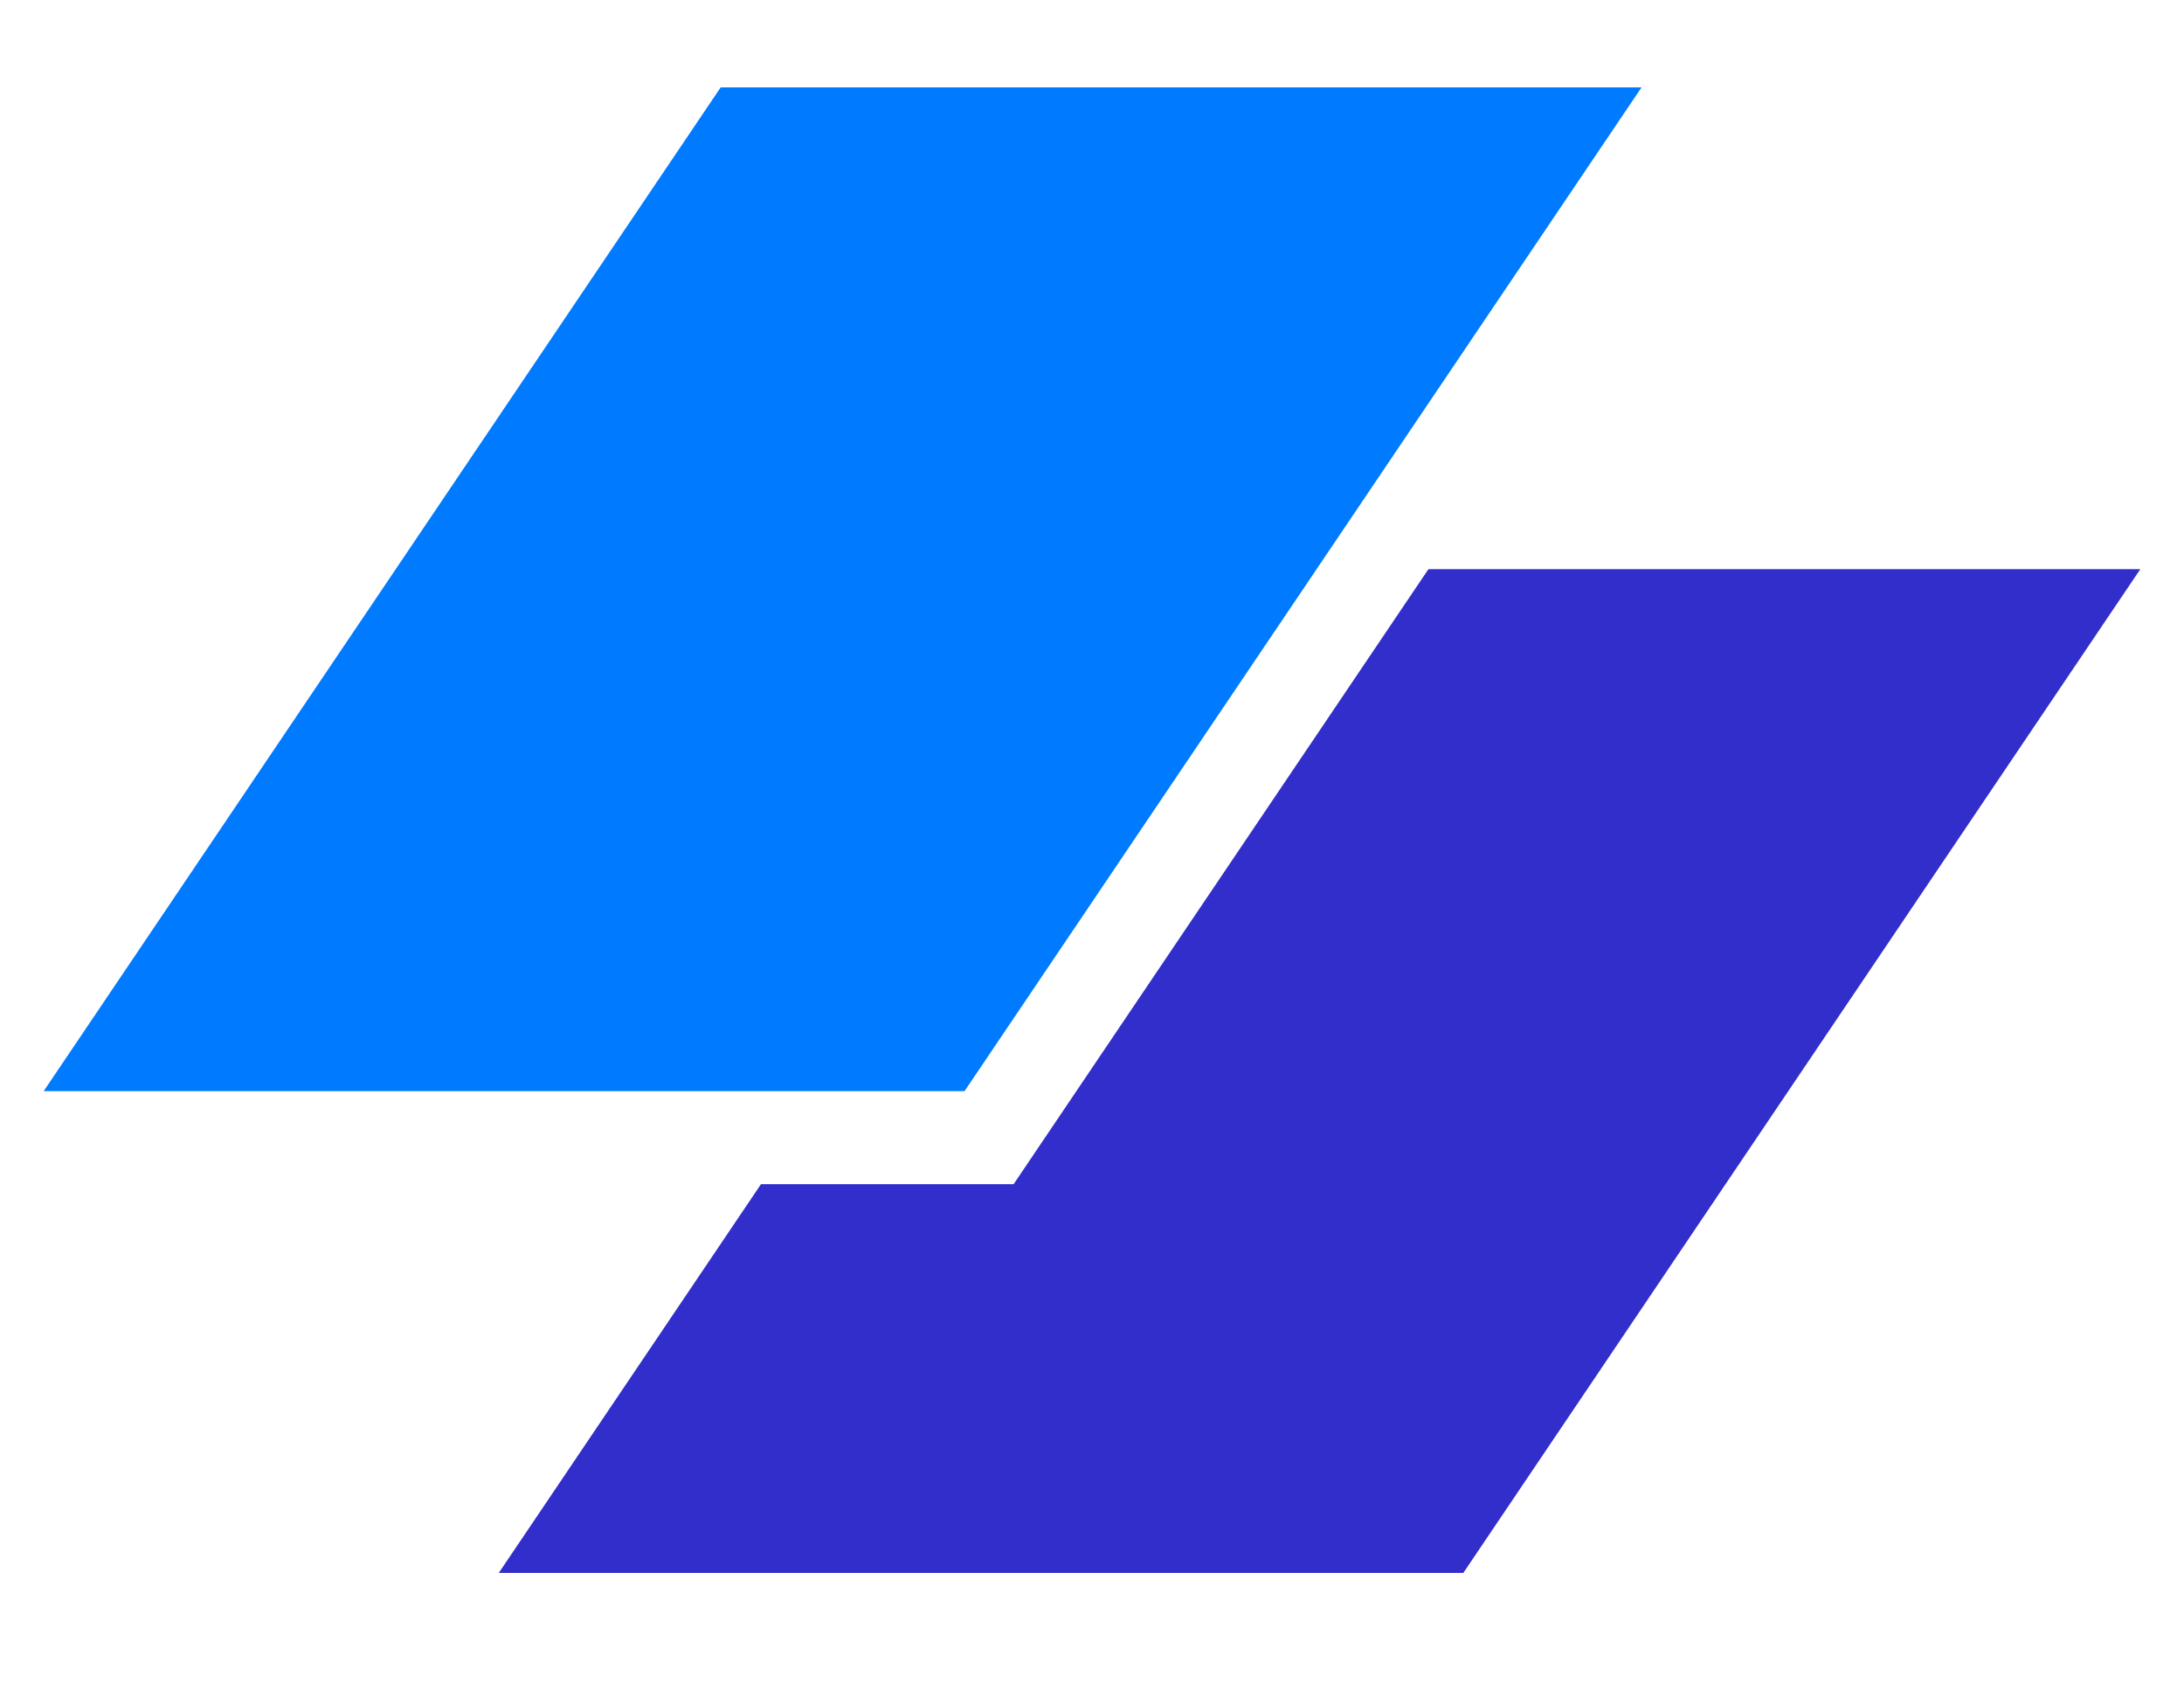
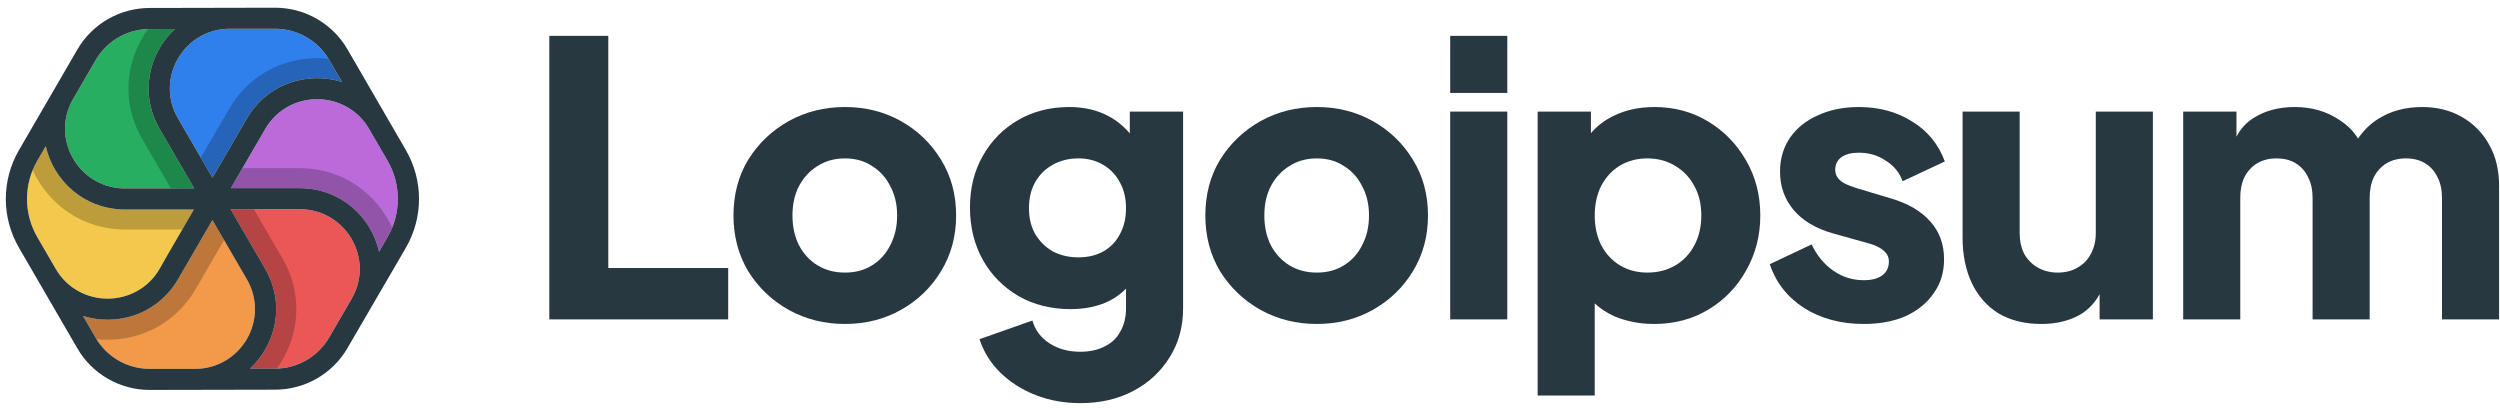
- <svg xmlns="http://www.w3.org/2000/svg" id="logo-35" width="50" height="39" viewBox="0 0 50 39" fill="none">
-   <path d="M16.499 2H37.581L22.082 24.973H1L16.499 2Z" class="ccompli1" fill="#007AFF" />
-   <path d="M17.422 27.102L11.419 36H33.501L49 13.027H32.702L23.206 27.102H17.422Z" class="ccustom" fill="#312ECB" />
+ <svg xmlns="http://www.w3.org/2000/svg" width="242" height="40" viewBox="0 0 242 40" fill="none">
+   <path d="M53.174 3.47V30.917H70.489V25.944H58.884V3.47H53.174Z" fill="#283841" />
+   <path d="M140.38 10.802V30.917H145.906V10.802H140.38Z" fill="#283841" />
+   <path d="M140.38 3.47V8.997H145.906V3.47H140.38Z" fill="#283841" />
+   <path fill-rule="evenodd" clip-rule="evenodd" d="M148.845 38.286V10.802H154.003V12.889C154.599 12.187 155.335 11.627 156.213 11.207C157.367 10.642 158.681 10.36 160.155 10.36C162.071 10.36 163.802 10.826 165.35 11.76C166.897 12.693 168.125 13.958 169.034 15.555C169.943 17.126 170.397 18.895 170.397 20.86C170.397 22.8 169.943 24.568 169.034 26.165C168.15 27.761 166.934 29.026 165.387 29.959C163.839 30.893 162.083 31.36 160.118 31.36C158.743 31.36 157.466 31.114 156.287 30.623C155.561 30.298 154.922 29.882 154.371 29.373V38.286H148.845ZM159.455 26.386C160.487 26.386 161.395 26.152 162.181 25.686C162.967 25.219 163.581 24.568 164.023 23.733C164.466 22.898 164.687 21.94 164.687 20.86C164.687 19.779 164.466 18.833 164.023 18.023C163.581 17.188 162.967 16.537 162.181 16.07C161.395 15.579 160.487 15.333 159.455 15.333C158.473 15.333 157.588 15.567 156.803 16.033C156.041 16.5 155.439 17.151 154.997 17.986C154.58 18.821 154.371 19.779 154.371 20.86C154.371 21.94 154.58 22.898 154.997 23.733C155.439 24.568 156.041 25.219 156.803 25.686C157.588 26.152 158.473 26.386 159.455 26.386Z" fill="#283841" />
+   <path d="M174.628 29.812C176.274 30.844 178.202 31.36 180.412 31.36C181.984 31.36 183.347 31.102 184.502 30.586C185.656 30.046 186.553 29.309 187.191 28.375C187.854 27.442 188.186 26.349 188.186 25.096C188.186 23.647 187.744 22.432 186.86 21.449C185.975 20.442 184.698 19.693 183.028 19.202L179.823 18.244C179.332 18.096 178.914 17.937 178.57 17.765C178.251 17.593 178.018 17.396 177.87 17.175C177.723 16.954 177.649 16.709 177.649 16.439C177.649 15.923 177.846 15.518 178.239 15.223C178.656 14.928 179.221 14.781 179.933 14.781C180.916 14.781 181.788 15.039 182.549 15.555C183.335 16.046 183.875 16.709 184.17 17.544L188.26 15.628C187.646 13.958 186.589 12.668 185.091 11.76C183.618 10.826 181.898 10.36 179.933 10.36C178.435 10.36 177.109 10.63 175.955 11.17C174.8 11.686 173.904 12.411 173.265 13.344C172.627 14.277 172.307 15.37 172.307 16.623C172.307 18.047 172.749 19.288 173.634 20.344C174.518 21.375 175.783 22.125 177.428 22.591L180.854 23.549C181.297 23.672 181.665 23.819 181.96 23.991C182.254 24.163 182.475 24.36 182.623 24.581C182.77 24.777 182.844 25.023 182.844 25.317C182.844 25.882 182.635 26.325 182.218 26.644C181.8 26.963 181.198 27.123 180.412 27.123C179.332 27.123 178.349 26.816 177.465 26.202C176.581 25.588 175.881 24.74 175.365 23.66L171.312 25.575C171.902 27.344 173.007 28.756 174.628 29.812Z" fill="#283841" />
+   <path d="M211.333 10.802H216.491V13.232C216.868 12.497 217.396 11.908 218.075 11.465C219.205 10.728 220.556 10.36 222.128 10.36C223.798 10.36 225.259 10.79 226.512 11.649C227.257 12.136 227.839 12.724 228.258 13.412C228.79 12.633 229.424 12.009 230.159 11.539C231.387 10.753 232.824 10.36 234.469 10.36C235.919 10.36 237.196 10.679 238.301 11.318C239.431 11.956 240.315 12.853 240.954 14.007C241.592 15.137 241.911 16.463 241.911 17.986V30.917H236.385V19.165C236.385 18.379 236.238 17.704 235.943 17.139C235.673 16.574 235.28 16.132 234.764 15.812C234.248 15.493 233.622 15.333 232.885 15.333C232.173 15.333 231.547 15.493 231.006 15.812C230.491 16.132 230.085 16.574 229.791 17.139C229.52 17.704 229.385 18.379 229.385 19.165V30.917H223.859V19.165C223.859 18.379 223.712 17.704 223.417 17.139C223.147 16.574 222.754 16.132 222.238 15.812C221.722 15.493 221.096 15.333 220.359 15.333C219.647 15.333 219.021 15.493 218.48 15.812C217.964 16.132 217.559 16.574 217.264 17.139C216.994 17.704 216.859 18.379 216.859 19.165V30.917H211.333V10.802Z" fill="#283841" />
+   <path d="M197.604 31.36C195.983 31.36 194.596 31.016 193.441 30.328C192.311 29.616 191.452 28.633 190.862 27.381C190.273 26.128 189.978 24.667 189.978 22.996V10.802H195.504V22.554C195.504 23.316 195.652 23.991 195.946 24.581C196.266 25.145 196.708 25.588 197.273 25.907C197.838 26.226 198.476 26.386 199.188 26.386C199.925 26.386 200.564 26.226 201.104 25.907C201.669 25.588 202.099 25.145 202.394 24.581C202.713 23.991 202.873 23.316 202.873 22.554V10.802H208.399V30.917H203.241V28.469C202.772 29.353 202.109 30.034 201.252 30.512C200.22 31.077 199.004 31.36 197.604 31.36Z" fill="#283841" />
+   <path fill-rule="evenodd" clip-rule="evenodd" d="M127.472 31.36C125.482 31.36 123.665 30.905 122.019 29.996C120.398 29.088 119.097 27.847 118.114 26.275C117.156 24.679 116.677 22.874 116.677 20.86C116.677 18.821 117.156 17.016 118.114 15.444C119.097 13.872 120.398 12.632 122.019 11.723C123.665 10.814 125.482 10.36 127.472 10.36C129.461 10.36 131.267 10.814 132.888 11.723C134.509 12.632 135.798 13.872 136.756 15.444C137.738 17.016 138.23 18.821 138.23 20.86C138.23 22.874 137.738 24.679 136.756 26.275C135.798 27.847 134.509 29.088 132.888 29.996C131.267 30.905 129.461 31.36 127.472 31.36ZM127.472 26.386C128.479 26.386 129.351 26.152 130.088 25.686C130.849 25.219 131.438 24.568 131.856 23.733C132.298 22.898 132.519 21.94 132.519 20.86C132.519 19.779 132.298 18.833 131.856 18.023C131.438 17.188 130.849 16.537 130.088 16.07C129.351 15.579 128.479 15.333 127.472 15.333C126.465 15.333 125.581 15.579 124.819 16.07C124.058 16.537 123.456 17.188 123.014 18.023C122.596 18.833 122.388 19.779 122.388 20.86C122.388 21.94 122.596 22.898 123.014 23.733C123.456 24.568 124.058 25.219 124.819 25.686C125.581 26.152 126.465 26.386 127.472 26.386Z" fill="#283841" />
+   <path fill-rule="evenodd" clip-rule="evenodd" d="M100.266 38.249C101.592 38.765 103.029 39.023 104.577 39.023C106.517 39.023 108.224 38.63 109.698 37.844C111.196 37.058 112.375 35.965 113.234 34.565C114.094 33.189 114.524 31.617 114.524 29.849V10.802H109.366V12.915C108.759 12.203 108.071 11.646 107.303 11.244C106.222 10.655 104.957 10.36 103.508 10.36C101.666 10.36 100.021 10.777 98.572 11.612C97.122 12.447 95.98 13.602 95.145 15.075C94.31 16.525 93.893 18.195 93.893 20.086C93.893 21.977 94.31 23.672 95.145 25.17C95.98 26.644 97.135 27.81 98.608 28.67C100.082 29.505 101.752 29.923 103.619 29.923C105.068 29.923 106.333 29.652 107.413 29.112C107.999 28.806 108.527 28.417 108.998 27.945V29.849C108.998 30.709 108.813 31.458 108.445 32.096C108.101 32.735 107.598 33.214 106.934 33.533C106.271 33.877 105.485 34.049 104.577 34.049C103.422 34.049 102.428 33.779 101.592 33.238C100.757 32.698 100.205 31.961 99.935 31.028L94.814 32.833C95.231 34.086 95.907 35.166 96.84 36.075C97.798 37.008 98.94 37.733 100.266 38.249ZM106.824 24.323C106.136 24.716 105.326 24.912 104.392 24.912C103.459 24.912 102.624 24.716 101.887 24.323C101.175 23.905 100.61 23.34 100.192 22.628C99.799 21.916 99.603 21.093 99.603 20.16C99.603 19.202 99.799 18.367 100.192 17.654C100.61 16.918 101.175 16.353 101.887 15.96C102.624 15.542 103.459 15.333 104.392 15.333C105.301 15.333 106.099 15.542 106.787 15.96C107.475 16.353 108.015 16.918 108.408 17.654C108.801 18.367 108.998 19.202 108.998 20.16C108.998 21.117 108.801 21.953 108.408 22.665C108.04 23.377 107.512 23.93 106.824 24.323Z" fill="#283841" />
+   <path fill-rule="evenodd" clip-rule="evenodd" d="M81.795 31.36C79.806 31.36 77.988 30.905 76.343 29.996C74.722 29.088 73.42 27.847 72.437 26.275C71.479 24.679 71.001 22.874 71.001 20.86C71.001 18.821 71.479 17.016 72.437 15.444C73.42 13.872 74.722 12.632 76.343 11.723C77.988 10.814 79.806 10.36 81.795 10.36C83.784 10.36 85.59 10.814 87.211 11.723C88.832 12.632 90.121 13.872 91.079 15.444C92.062 17.016 92.553 18.821 92.553 20.86C92.553 22.874 92.062 24.679 91.079 26.275C90.121 27.847 88.832 29.088 87.211 29.996C85.59 30.905 83.784 31.36 81.795 31.36ZM81.795 26.386C82.802 26.386 83.674 26.152 84.411 25.686C85.172 25.219 85.762 24.568 86.179 23.733C86.621 22.898 86.842 21.94 86.842 20.86C86.842 19.779 86.621 18.833 86.179 18.023C85.762 17.188 85.172 16.537 84.411 16.07C83.674 15.579 82.802 15.333 81.795 15.333C80.788 15.333 79.904 15.579 79.142 16.07C78.381 16.537 77.779 17.188 77.337 18.023C76.92 18.833 76.711 19.779 76.711 20.86C76.711 21.94 76.92 22.898 77.337 23.733C77.779 24.568 78.381 25.219 79.142 25.686C79.904 26.152 80.788 26.386 81.795 26.386Z" fill="#283841" />
+   <path d="M35.736 12.493C33.499 8.641 27.907 8.641 25.67 12.493L22.348 18.214H29.006C32.958 18.214 35.941 20.991 36.695 24.369L37.512 22.961C38.844 20.669 38.844 17.844 37.512 15.552L35.736 12.493Z" fill="#BB6BD9" />
+   <path d="M24.197 35.682C26.731 33.339 27.637 29.406 25.672 26.022L22.322 20.253L29.006 20.253C33.479 20.253 36.275 25.068 34.039 28.92L31.856 32.679C30.777 34.537 28.784 35.681 26.626 35.681L24.197 35.682Z" fill="#EB5757" />
+   <path d="M8.035 30.586C11.352 31.62 15.256 30.438 17.229 27.04L20.562 21.301L23.895 27.042C26.133 30.894 23.335 35.71 18.861 35.708L14.494 35.707C12.337 35.707 10.344 34.562 9.266 32.705L8.035 30.586Z" fill="#F2994A" />
+   <path d="M4.429 14.144L3.611 15.552C2.28 17.844 2.28 20.669 3.611 22.961L5.388 26.02C7.624 29.872 13.216 29.872 15.453 26.02L18.786 20.281H12.114C8.169 20.281 5.188 17.514 4.429 14.144Z" fill="#F2C94C" />
+   <path d="M7.032 9.662C6.874 9.943 6.744 10.229 6.638 10.518C6.744 10.228 6.875 9.941 7.033 9.66L7.032 9.662Z" fill="#F2C94C" />
+   <path d="M16.928 2.81C14.392 5.152 13.485 9.087 15.451 12.472L18.802 18.242H12.114C7.64 18.242 4.844 13.427 7.081 9.575L9.266 5.813C10.344 3.956 12.337 2.811 14.494 2.811L16.928 2.81Z" fill="#27AE60" />
+   <path d="M20.567 17.203L17.227 11.452C14.99 7.6 17.787 2.785 22.261 2.786L26.626 2.786C28.784 2.786 30.777 3.931 31.856 5.788L33.099 7.93C29.78 6.89 25.87 8.071 23.894 11.473L20.567 17.203Z" fill="#2F80ED" />
+   <path fill-rule="evenodd" clip-rule="evenodd" d="M26.627 0.746C29.517 0.747 32.187 2.28 33.632 4.768C35.521 8.021 37.4 11.279 39.289 14.532C40.986 17.455 40.986 21.057 39.289 23.98C37.407 27.222 35.514 30.457 33.632 33.699C32.187 36.187 29.517 37.72 26.627 37.721C22.582 37.721 18.539 37.748 14.494 37.746C11.604 37.746 8.934 36.213 7.49 33.724C5.604 30.477 3.721 27.228 1.835 23.98C0.138 21.057 0.138 17.455 1.835 14.532C3.72 11.286 5.605 8.039 7.49 4.793C8.934 2.305 11.604 0.772 14.494 0.771C18.539 0.771 22.582 0.746 26.627 0.746ZM16.928 2.81L14.495 2.811C12.569 2.811 10.775 3.723 9.644 5.239C9.508 5.422 9.382 5.613 9.266 5.813L7.081 9.575C7.065 9.603 7.049 9.631 7.033 9.659C4.928 13.422 7.566 18.058 11.857 18.236H18.783V18.214H18.786L15.451 12.472C13.486 9.087 14.393 5.152 16.928 2.81ZM20.562 21.301C21.479 22.88 22.392 24.461 23.313 26.038L23.896 27.041C26.133 30.894 23.336 35.709 18.861 35.708L14.494 35.707C12.337 35.707 10.344 34.562 9.266 32.705L8.035 30.586C11.214 31.577 14.933 30.532 16.974 27.451L16.975 27.45C17.063 27.317 17.148 27.18 17.23 27.039L20.562 21.301ZM18.769 20.281L16.27 24.586C15.993 25.061 15.73 25.544 15.454 26.02C13.217 29.872 7.625 29.872 5.388 26.02L3.612 22.961C2.28 20.668 2.28 17.844 3.612 15.552L4.429 14.144C4.809 15.829 5.744 17.363 7.077 18.476C8.342 19.533 9.966 20.21 11.815 20.276C11.914 20.279 12.014 20.281 12.114 20.281H18.769ZM22.322 20.253H29.006C33.48 20.253 36.276 25.068 34.039 28.92L31.856 32.679C30.777 34.537 28.784 35.681 26.627 35.681L24.197 35.682C26.731 33.339 27.637 29.406 25.672 26.022L22.322 20.253ZM20.567 17.203L17.227 11.452C14.991 7.6 17.787 2.785 22.261 2.785L26.627 2.786C28.784 2.786 30.777 3.931 31.856 5.788L33.1 7.93C29.781 6.89 25.87 8.071 23.894 11.473L20.567 17.203ZM25.671 12.493C27.907 8.641 33.499 8.641 35.736 12.493L37.513 15.552C38.844 17.844 38.844 20.669 37.513 22.961L36.695 24.369C35.942 20.991 32.958 18.214 29.006 18.214H22.348L25.671 12.493Z" fill="#283841" />
+   <path d="M14.494 2.811L16.928 2.81C14.392 5.152 13.485 9.087 15.451 12.472L18.785 18.214H18.783V18.237H16.544L13.76 13.442C11.668 9.839 12.191 5.744 14.331 2.813C14.385 2.811 14.44 2.811 14.494 2.811Z" fill="black" fill-opacity="0.22" />
+   <path d="M4.429 14.144C4.809 15.829 5.744 17.363 7.077 18.477C8.342 19.533 9.966 20.21 11.815 20.276C11.914 20.279 12.014 20.281 12.114 20.281H18.769L17.642 22.222H12.114C7.95 22.222 4.656 19.749 3.162 16.465C3.29 16.153 3.439 15.848 3.611 15.552L4.429 14.144Z" fill="black" fill-opacity="0.22" />
+   <path d="M8.035 30.586C11.214 31.577 14.933 30.532 16.974 27.451L16.974 27.45C17.063 27.317 17.148 27.18 17.23 27.039L20.562 21.301C20.864 21.822 21.167 22.344 21.469 22.865C21.542 22.991 21.615 23.117 21.688 23.243L18.92 28.01C16.821 31.625 12.974 33.221 9.34 32.83C9.315 32.788 9.29 32.747 9.266 32.705L8.035 30.586Z" fill="black" fill-opacity="0.22" />
+   <path d="M26.794 35.679C26.738 35.681 26.682 35.681 26.626 35.681L24.197 35.682C26.731 33.339 27.637 29.406 25.672 26.022L22.322 20.253L24.576 20.253L27.362 25.052C29.454 28.654 28.932 32.748 26.794 35.679Z" fill="black" fill-opacity="0.22" />
+   <path d="M37.964 22.044C37.836 22.357 37.685 22.663 37.512 22.961L36.695 24.369C35.941 20.991 32.957 18.214 29.006 18.214H22.348L23.475 16.273H29.006C33.176 16.273 36.473 18.753 37.964 22.044Z" fill="black" fill-opacity="0.22" />
+   <path d="M31.794 5.684C31.815 5.719 31.835 5.753 31.856 5.788L33.099 7.93C29.78 6.89 25.87 8.071 23.894 11.473L20.567 17.203L19.439 15.262L22.203 10.503C24.305 6.884 28.157 5.288 31.794 5.684Z" fill="black" fill-opacity="0.22" />
</svg>
